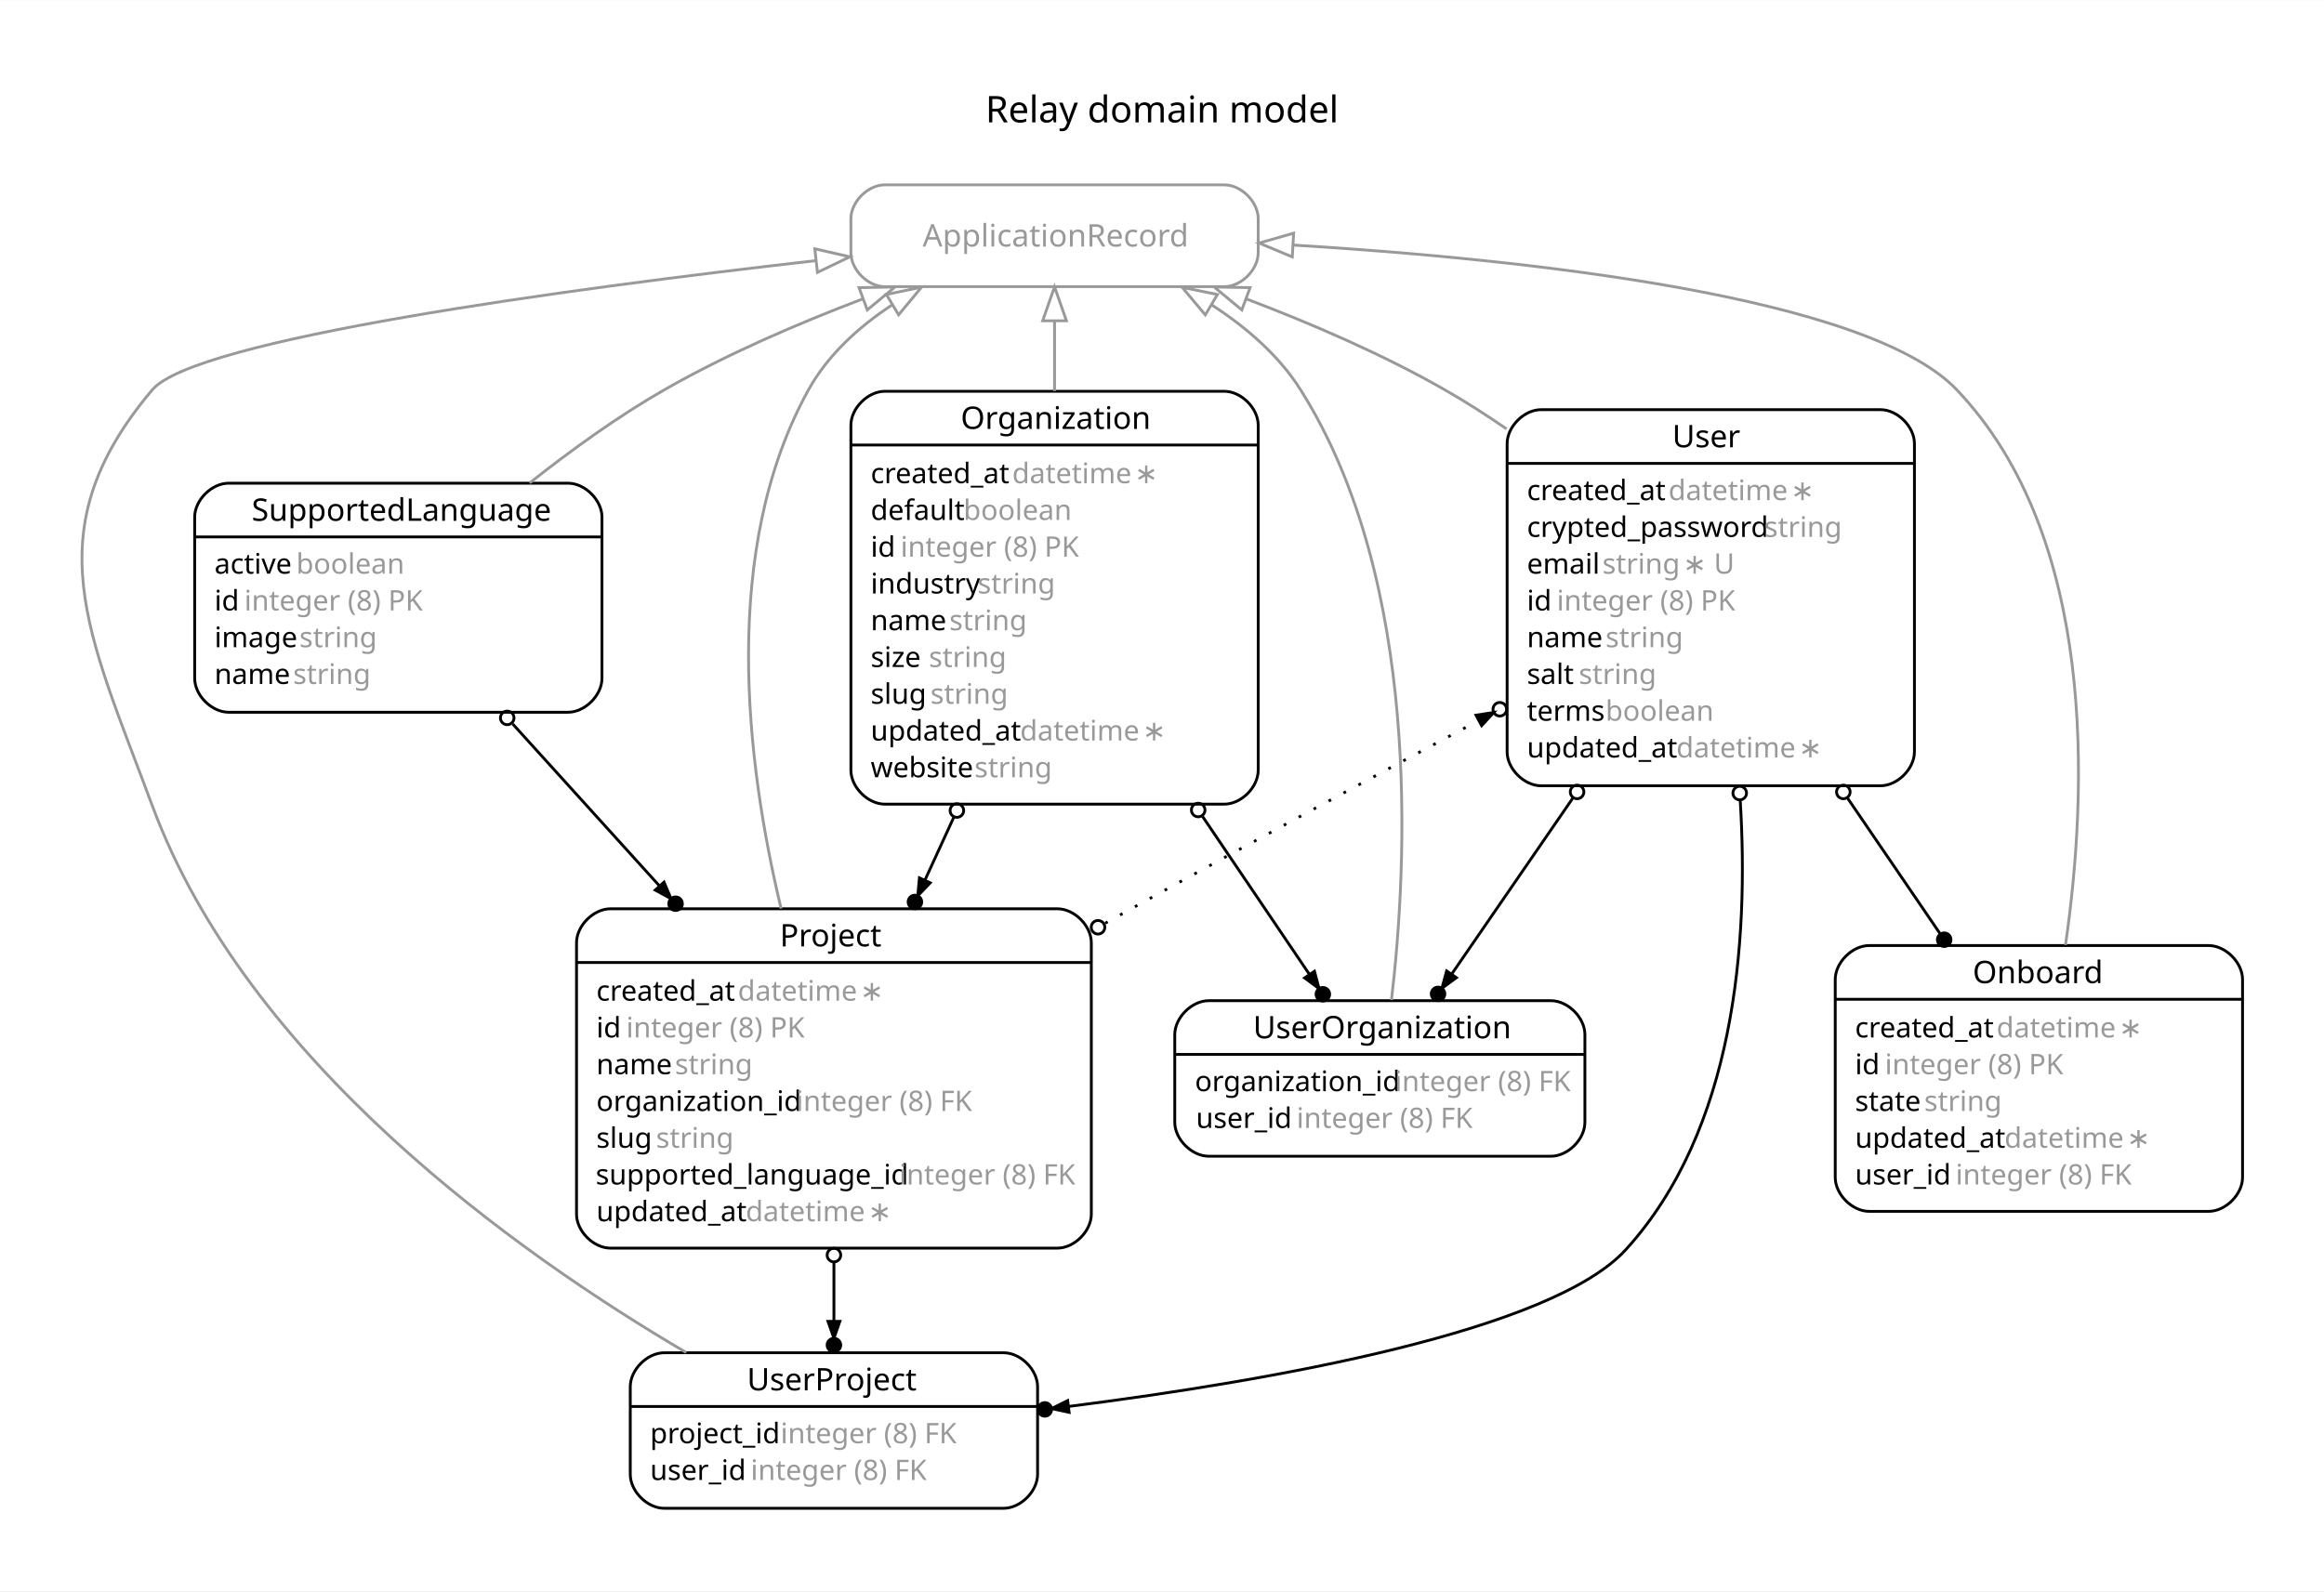
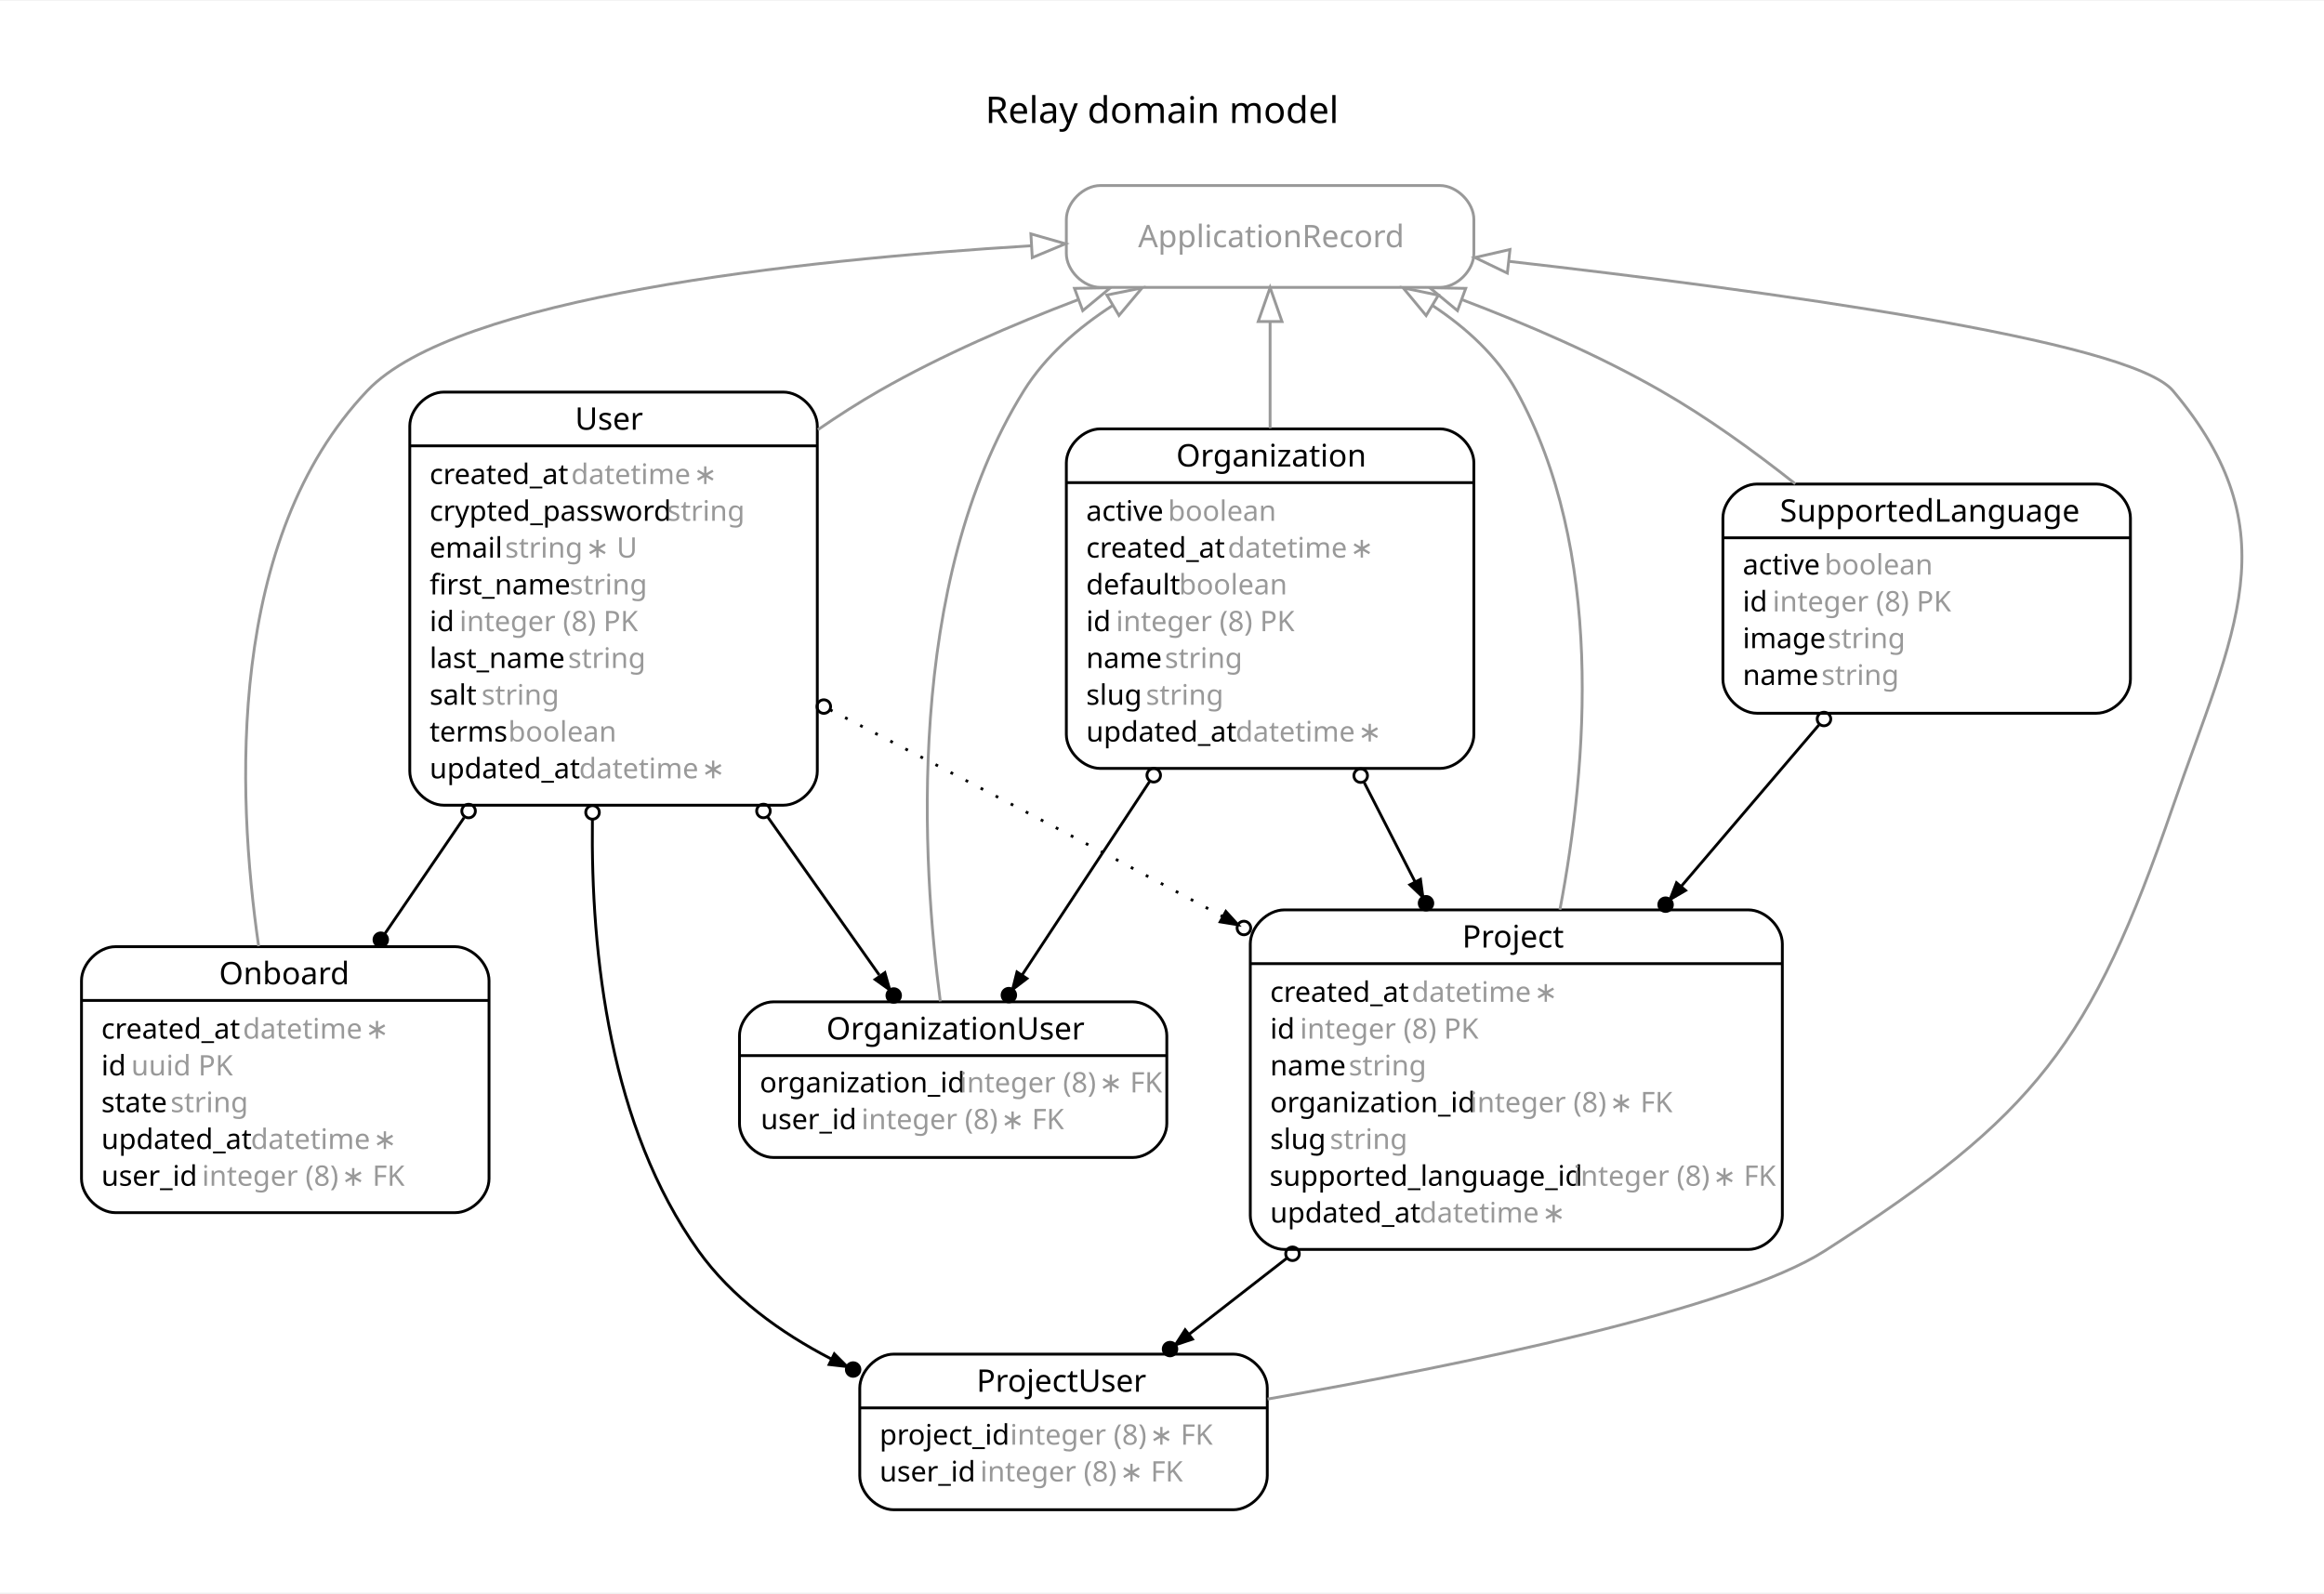
- <svg xmlns="http://www.w3.org/2000/svg" width="822pt" height="563pt" viewBox="0.00 0.00 821.62 562.60">
+ <svg xmlns="http://www.w3.org/2000/svg" width="821pt" height="563pt" viewBox="0.00 0.00 821.20 562.60">
  <g id="graph0" class="graph" transform="scale(1 1) rotate(0) translate(28.8 533.8)">
-     <polygon fill="#ffffff" stroke="transparent" points="-28.8,28.8 -28.8,-533.8 792.823,-533.8 792.823,28.8 -28.8,28.8" />
-     <text text-anchor="middle" x="382.012" y="-490.6" font-family="Arial BoldMT" font-size="13.00" fill="#000000">Relay domain model</text>
+     <polygon fill="#ffffff" stroke="transparent" points="-28.8,28.8 -28.8,-533.8 792.395,-533.8 792.395,28.8 -28.8,28.8" />
+     <text text-anchor="middle" x="381.798" y="-490.6" font-family="Arial BoldMT" font-size="13.00" fill="#000000">Relay domain model</text>
    <g id="node1" class="node">
-       <path fill="none" stroke="#999999" d="M284.023,-432.5C284.023,-432.5 404.023,-432.5 404.023,-432.5 410.023,-432.5 416.023,-438.5 416.023,-444.5 416.023,-444.5 416.023,-456.5 416.023,-456.5 416.023,-462.5 410.023,-468.5 404.023,-468.5 404.023,-468.5 284.023,-468.5 284.023,-468.5 278.023,-468.5 272.023,-462.5 272.023,-456.5 272.023,-456.5 272.023,-444.5 272.023,-444.5 272.023,-438.5 278.023,-432.5 284.023,-432.5" />
-       <text text-anchor="start" x="297.387" y="-446.7" font-family="Arial BoldMT" font-size="11.00" fill="#999999">ApplicationRecord</text>
+       <path fill="none" stroke="#999999" d="M360,-432.5C360,-432.5 480,-432.5 480,-432.5 486,-432.5 492,-438.5 492,-444.5 492,-444.5 492,-456.5 492,-456.5 492,-462.5 486,-468.5 480,-468.5 480,-468.5 360,-468.5 360,-468.5 354,-468.5 348,-462.5 348,-456.5 348,-456.5 348,-444.5 348,-444.5 348,-438.5 354,-432.5 360,-432.5" />
+       <text text-anchor="start" x="373.363" y="-446.7" font-family="Arial BoldMT" font-size="11.00" fill="#999999">ApplicationRecord</text>
    </g>
    <g id="node2" class="node">
-       <path fill="none" stroke="#000000" d="M632.023,-105.5C632.023,-105.5 752.023,-105.5 752.023,-105.5 758.023,-105.5 764.023,-111.5 764.023,-117.5 764.023,-117.5 764.023,-187.5 764.023,-187.5 764.023,-193.5 758.023,-199.5 752.023,-199.5 752.023,-199.5 632.023,-199.5 632.023,-199.5 626.023,-199.5 620.023,-193.5 620.023,-187.5 620.023,-187.5 620.023,-117.5 620.023,-117.5 620.023,-111.5 626.023,-105.5 632.023,-105.5" />
-       <text text-anchor="start" x="668.619" y="-186.2" font-family="Arial BoldMT" font-size="11.00" fill="#000000">Onboard</text>
-       <polyline fill="none" stroke="#000000" points="620.023,-180.5 764.023,-180.5 " />
-       <text text-anchor="start" x="627.023" y="-167" font-family="ArialMT" font-size="10.00" fill="#000000">created_at </text>
-       <text text-anchor="start" x="677.057" y="-167" font-family="Arial ItalicMT" font-size="10.00" fill="#999999">datetime ∗</text>
-       <text text-anchor="start" x="627.023" y="-154" font-family="ArialMT" font-size="10.00" fill="#000000">id </text>
-       <text text-anchor="start" x="637.585" y="-154" font-family="Arial ItalicMT" font-size="10.00" fill="#999999">integer (8) PK</text>
-       <text text-anchor="start" x="627.023" y="-141" font-family="ArialMT" font-size="10.00" fill="#000000">state </text>
-       <text text-anchor="start" x="651.481" y="-141" font-family="Arial ItalicMT" font-size="10.00" fill="#999999">string</text>
-       <text text-anchor="start" x="627.023" y="-128" font-family="ArialMT" font-size="10.00" fill="#000000">updated_at </text>
-       <text text-anchor="start" x="679.85" y="-128" font-family="Arial ItalicMT" font-size="10.00" fill="#999999">datetime ∗</text>
-       <text text-anchor="start" x="627.023" y="-115" font-family="ArialMT" font-size="10.00" fill="#000000">user_id </text>
-       <text text-anchor="start" x="662.599" y="-115" font-family="Arial ItalicMT" font-size="10.00" fill="#999999">integer (8) FK</text>
+       <path fill="none" stroke="#000000" d="M12,-105.5C12,-105.5 132,-105.5 132,-105.5 138,-105.5 144,-111.5 144,-117.5 144,-117.5 144,-187.5 144,-187.5 144,-193.5 138,-199.5 132,-199.5 132,-199.5 12,-199.5 12,-199.5 6,-199.5 0,-193.5 0,-187.5 0,-187.5 0,-117.5 0,-117.5 0,-111.5 6,-105.5 12,-105.5" />
+       <text text-anchor="start" x="48.596" y="-186.2" font-family="Arial BoldMT" font-size="11.00" fill="#000000">Onboard</text>
+       <polyline fill="none" stroke="#000000" points="0,-180.5 144,-180.5 " />
+       <text text-anchor="start" x="7" y="-167" font-family="ArialMT" font-size="10.00" fill="#000000">created_at </text>
+       <text text-anchor="start" x="57.034" y="-167" font-family="Arial ItalicMT" font-size="10.00" fill="#999999">datetime ∗</text>
+       <text text-anchor="start" x="7" y="-154" font-family="ArialMT" font-size="10.00" fill="#000000">id </text>
+       <text text-anchor="start" x="17.561" y="-154" font-family="Arial ItalicMT" font-size="10.00" fill="#999999">uuid PK</text>
+       <text text-anchor="start" x="7" y="-141" font-family="ArialMT" font-size="10.00" fill="#000000">state </text>
+       <text text-anchor="start" x="31.458" y="-141" font-family="Arial ItalicMT" font-size="10.00" fill="#999999">string</text>
+       <text text-anchor="start" x="7" y="-128" font-family="ArialMT" font-size="10.00" fill="#000000">updated_at </text>
+       <text text-anchor="start" x="59.827" y="-128" font-family="Arial ItalicMT" font-size="10.00" fill="#999999">datetime ∗</text>
+       <text text-anchor="start" x="7" y="-115" font-family="ArialMT" font-size="10.00" fill="#000000">user_id </text>
+       <text text-anchor="start" x="42.576" y="-115" font-family="Arial ItalicMT" font-size="10.00" fill="#999999">integer (8) ∗ FK</text>
    </g>
    <g id="edge1" class="edge">
-       <path fill="none" stroke="#999999" d="M428.368,-447.219C511.856,-442.091 631.617,-429.04 663.023,-396 712.593,-343.852 709.354,-254.437 701.427,-199.685" />
-       <polygon fill="none" stroke="#999999" points="428.065,-443.03 416.329,-447.92 428.553,-451.416 428.065,-443.03" />
+       <path fill="none" stroke="#999999" d="M335.655,-447.219C252.168,-442.091 132.406,-429.04 101,-396 51.43,-343.852 54.669,-254.437 62.596,-199.685" />
+       <polygon fill="none" stroke="#999999" points="335.471,-451.416 347.694,-447.92 335.959,-443.03 335.471,-451.416" />
    </g>
    <g id="node3" class="node">
-       <path fill="none" stroke="#000000" d="M284.023,-249.5C284.023,-249.5 404.023,-249.5 404.023,-249.5 410.023,-249.5 416.023,-255.5 416.023,-261.5 416.023,-261.5 416.023,-383.5 416.023,-383.5 416.023,-389.5 410.023,-395.5 404.023,-395.5 404.023,-395.5 284.023,-395.5 284.023,-395.5 278.023,-395.5 272.023,-389.5 272.023,-383.5 272.023,-383.5 272.023,-261.5 272.023,-261.5 272.023,-255.5 278.023,-249.5 284.023,-249.5" />
-       <text text-anchor="start" x="310.839" y="-382.2" font-family="Arial BoldMT" font-size="11.00" fill="#000000">Organization</text>
-       <polyline fill="none" stroke="#000000" points="272.023,-376.5 416.023,-376.5 " />
-       <text text-anchor="start" x="279.023" y="-363" font-family="ArialMT" font-size="10.00" fill="#000000">created_at </text>
-       <text text-anchor="start" x="329.057" y="-363" font-family="Arial ItalicMT" font-size="10.00" fill="#999999">datetime ∗</text>
-       <text text-anchor="start" x="279.023" y="-350" font-family="ArialMT" font-size="10.00" fill="#000000">default </text>
-       <text text-anchor="start" x="311.826" y="-350" font-family="Arial ItalicMT" font-size="10.00" fill="#999999">boolean</text>
-       <text text-anchor="start" x="279.023" y="-337" font-family="ArialMT" font-size="10.00" fill="#000000">id </text>
-       <text text-anchor="start" x="289.585" y="-337" font-family="Arial ItalicMT" font-size="10.00" fill="#999999">integer (8) PK</text>
-       <text text-anchor="start" x="279.023" y="-324" font-family="ArialMT" font-size="10.00" fill="#000000">industry </text>
-       <text text-anchor="start" x="316.816" y="-324" font-family="Arial ItalicMT" font-size="10.00" fill="#999999">string</text>
-       <text text-anchor="start" x="279.023" y="-311" font-family="ArialMT" font-size="10.00" fill="#000000">name </text>
-       <text text-anchor="start" x="306.816" y="-311" font-family="Arial ItalicMT" font-size="10.00" fill="#999999">string</text>
-       <text text-anchor="start" x="279.023" y="-298" font-family="ArialMT" font-size="10.00" fill="#000000">size </text>
-       <text text-anchor="start" x="299.585" y="-298" font-family="Arial ItalicMT" font-size="10.00" fill="#999999">string</text>
-       <text text-anchor="start" x="279.023" y="-285" font-family="ArialMT" font-size="10.00" fill="#000000">slug </text>
-       <text text-anchor="start" x="300.146" y="-285" font-family="Arial ItalicMT" font-size="10.00" fill="#999999">string</text>
-       <text text-anchor="start" x="279.023" y="-272" font-family="ArialMT" font-size="10.00" fill="#000000">updated_at </text>
-       <text text-anchor="start" x="331.85" y="-272" font-family="Arial ItalicMT" font-size="10.00" fill="#999999">datetime ∗</text>
-       <text text-anchor="start" x="279.023" y="-259" font-family="ArialMT" font-size="10.00" fill="#000000">website </text>
-       <text text-anchor="start" x="315.708" y="-259" font-family="Arial ItalicMT" font-size="10.00" fill="#999999">string</text>
+       <path fill="none" stroke="#000000" d="M360,-262.5C360,-262.5 480,-262.5 480,-262.5 486,-262.5 492,-268.5 492,-274.5 492,-274.5 492,-370.5 492,-370.5 492,-376.5 486,-382.5 480,-382.5 480,-382.5 360,-382.5 360,-382.5 354,-382.5 348,-376.5 348,-370.5 348,-370.5 348,-274.5 348,-274.5 348,-268.5 354,-262.5 360,-262.5" />
+       <text text-anchor="start" x="386.815" y="-369.2" font-family="Arial BoldMT" font-size="11.00" fill="#000000">Organization</text>
+       <polyline fill="none" stroke="#000000" points="348,-363.5 492,-363.5 " />
+       <text text-anchor="start" x="355" y="-350" font-family="ArialMT" font-size="10.00" fill="#000000">active </text>
+       <text text-anchor="start" x="383.901" y="-350" font-family="Arial ItalicMT" font-size="10.00" fill="#999999">boolean</text>
+       <text text-anchor="start" x="355" y="-337" font-family="ArialMT" font-size="10.00" fill="#000000">created_at </text>
+       <text text-anchor="start" x="405.034" y="-337" font-family="Arial ItalicMT" font-size="10.00" fill="#999999">datetime ∗</text>
+       <text text-anchor="start" x="355" y="-324" font-family="ArialMT" font-size="10.00" fill="#000000">default </text>
+       <text text-anchor="start" x="387.803" y="-324" font-family="Arial ItalicMT" font-size="10.00" fill="#999999">boolean</text>
+       <text text-anchor="start" x="355" y="-311" font-family="ArialMT" font-size="10.00" fill="#000000">id </text>
+       <text text-anchor="start" x="365.562" y="-311" font-family="Arial ItalicMT" font-size="10.00" fill="#999999">integer (8) PK</text>
+       <text text-anchor="start" x="355" y="-298" font-family="ArialMT" font-size="10.00" fill="#000000">name </text>
+       <text text-anchor="start" x="382.793" y="-298" font-family="Arial ItalicMT" font-size="10.00" fill="#999999">string</text>
+       <text text-anchor="start" x="355" y="-285" font-family="ArialMT" font-size="10.00" fill="#000000">slug </text>
+       <text text-anchor="start" x="376.123" y="-285" font-family="Arial ItalicMT" font-size="10.00" fill="#999999">string</text>
+       <text text-anchor="start" x="355" y="-272" font-family="ArialMT" font-size="10.00" fill="#000000">updated_at </text>
+       <text text-anchor="start" x="407.827" y="-272" font-family="Arial ItalicMT" font-size="10.00" fill="#999999">datetime ∗</text>
    </g>
    <g id="edge2" class="edge">
-       <path fill="none" stroke="#999999" d="M344.023,-420.276C344.023,-412.707 344.023,-404.253 344.023,-395.573" />
-       <polygon fill="none" stroke="#999999" points="339.823,-420.432 344.023,-432.432 348.223,-420.432 339.823,-420.432" />
+       <path fill="none" stroke="#999999" d="M420,-420.228C420,-408.957 420,-395.731 420,-382.715" />
+       <polygon fill="none" stroke="#999999" points="415.8,-420.432 420,-432.432 424.2,-420.432 415.8,-420.432" />
    </g>
    <g id="node4" class="node">
-       <path fill="none" stroke="#000000" d="M187.023,-92.5C187.023,-92.5 345.023,-92.5 345.023,-92.5 351.023,-92.5 357.023,-98.5 357.023,-104.5 357.023,-104.5 357.023,-200.5 357.023,-200.5 357.023,-206.5 351.023,-212.5 345.023,-212.5 345.023,-212.5 187.023,-212.5 187.023,-212.5 181.023,-212.5 175.023,-206.5 175.023,-200.5 175.023,-200.5 175.023,-104.5 175.023,-104.5 175.023,-98.5 181.023,-92.5 187.023,-92.5" />
-       <text text-anchor="start" x="246.905" y="-199.2" font-family="Arial BoldMT" font-size="11.00" fill="#000000">Project</text>
-       <polyline fill="none" stroke="#000000" points="175.023,-193.5 357.023,-193.5 " />
-       <text text-anchor="start" x="182.023" y="-180" font-family="ArialMT" font-size="10.00" fill="#000000">created_at </text>
-       <text text-anchor="start" x="232.057" y="-180" font-family="Arial ItalicMT" font-size="10.00" fill="#999999">datetime ∗</text>
-       <text text-anchor="start" x="182.023" y="-167" font-family="ArialMT" font-size="10.00" fill="#000000">id </text>
-       <text text-anchor="start" x="192.585" y="-167" font-family="Arial ItalicMT" font-size="10.00" fill="#999999">integer (8) PK</text>
-       <text text-anchor="start" x="182.023" y="-154" font-family="ArialMT" font-size="10.00" fill="#000000">name </text>
-       <text text-anchor="start" x="209.816" y="-154" font-family="Arial ItalicMT" font-size="10.00" fill="#999999">string</text>
-       <text text-anchor="start" x="182.023" y="-141" font-family="ArialMT" font-size="10.00" fill="#000000">organization_id </text>
-       <text text-anchor="start" x="252.629" y="-141" font-family="Arial ItalicMT" font-size="10.00" fill="#999999">integer (8) FK</text>
-       <text text-anchor="start" x="182.023" y="-128" font-family="ArialMT" font-size="10.00" fill="#000000">slug </text>
-       <text text-anchor="start" x="203.146" y="-128" font-family="Arial ItalicMT" font-size="10.00" fill="#999999">string</text>
-       <text text-anchor="start" x="181.799" y="-115" font-family="ArialMT" font-size="10.00" fill="#000000">supported_language_id </text>
-       <text text-anchor="start" x="289.114" y="-115" font-family="Arial ItalicMT" font-size="10.00" fill="#999999">integer (8) FK</text>
-       <text text-anchor="start" x="182.023" y="-102" font-family="ArialMT" font-size="10.00" fill="#000000">updated_at </text>
-       <text text-anchor="start" x="234.85" y="-102" font-family="Arial ItalicMT" font-size="10.00" fill="#999999">datetime ∗</text>
+       <path fill="none" stroke="#000000" d="M244.5,-125C244.5,-125 371.5,-125 371.5,-125 377.5,-125 383.5,-131 383.5,-137 383.5,-137 383.5,-168 383.5,-168 383.5,-174 377.5,-180 371.5,-180 371.5,-180 244.5,-180 244.5,-180 238.5,-180 232.5,-174 232.5,-168 232.5,-168 232.5,-137 232.5,-137 232.5,-131 238.5,-125 244.5,-125" />
+       <text text-anchor="start" x="263.203" y="-166.7" font-family="Arial BoldMT" font-size="11.00" fill="#000000">OrganizationUser</text>
+       <polyline fill="none" stroke="#000000" points="232.5,-161 383.5,-161 " />
+       <text text-anchor="start" x="239.665" y="-148" font-family="ArialMT" font-size="10.00" fill="#000000">organization_id </text>
+       <text text-anchor="start" x="310.27" y="-148" font-family="Arial ItalicMT" font-size="10.00" fill="#999999">integer (8) ∗ FK</text>
+       <text text-anchor="start" x="240" y="-135" font-family="ArialMT" font-size="10.00" fill="#000000">user_id </text>
+       <text text-anchor="start" x="275.576" y="-135" font-family="Arial ItalicMT" font-size="10.00" fill="#999999">integer (8) ∗ FK</text>
    </g>
    <g id="edge3" class="edge">
-       <path fill="none" stroke="#999999" d="M286.495,-426.001C274.708,-418.197 263.833,-408.302 257.023,-396 225.881,-339.744 234.893,-264.449 247.355,-212.556" />
-       <polygon fill="none" stroke="#999999" points="284.563,-429.74 297.01,-432.329 288.894,-422.542 284.563,-429.74" />
+       <path fill="none" stroke="#999999" d="M364.425,-426.171C352.211,-418.274 340.652,-408.294 333,-396 290.671,-327.991 297.123,-228.115 303.469,-180.175" />
+       <polygon fill="none" stroke="#999999" points="362.307,-429.798 374.768,-432.319 366.599,-422.577 362.307,-429.798" />
    </g>
    <g id="node5" class="node">
-       <path fill="none" stroke="#000000" d="M52.023,-282C52.023,-282 172.023,-282 172.023,-282 178.023,-282 184.023,-288 184.023,-294 184.023,-294 184.023,-351 184.023,-351 184.023,-357 178.023,-363 172.023,-363 172.023,-363 52.023,-363 52.023,-363 46.023,-363 40.023,-357 40.023,-351 40.023,-351 40.023,-294 40.023,-294 40.023,-288 46.023,-282 52.023,-282" />
-       <text text-anchor="start" x="60.171" y="-349.7" font-family="Arial BoldMT" font-size="11.00" fill="#000000">SupportedLanguage</text>
-       <polyline fill="none" stroke="#000000" points="40.023,-344 184.023,-344 " />
-       <text text-anchor="start" x="47.023" y="-331" font-family="ArialMT" font-size="10.00" fill="#000000">active </text>
-       <text text-anchor="start" x="75.924" y="-331" font-family="Arial ItalicMT" font-size="10.00" fill="#999999">boolean</text>
-       <text text-anchor="start" x="47.023" y="-318" font-family="ArialMT" font-size="10.00" fill="#000000">id </text>
-       <text text-anchor="start" x="57.585" y="-318" font-family="Arial ItalicMT" font-size="10.00" fill="#999999">integer (8) PK</text>
-       <text text-anchor="start" x="47.023" y="-305" font-family="ArialMT" font-size="10.00" fill="#000000">image </text>
-       <text text-anchor="start" x="77.038" y="-305" font-family="Arial ItalicMT" font-size="10.00" fill="#999999">string</text>
-       <text text-anchor="start" x="47.023" y="-292" font-family="ArialMT" font-size="10.00" fill="#000000">name </text>
-       <text text-anchor="start" x="74.816" y="-292" font-family="Arial ItalicMT" font-size="10.00" fill="#999999">string</text>
+       <path fill="none" stroke="#000000" d="M425,-92.5C425,-92.5 589,-92.5 589,-92.5 595,-92.5 601,-98.5 601,-104.5 601,-104.5 601,-200.5 601,-200.5 601,-206.5 595,-212.5 589,-212.5 589,-212.5 425,-212.5 425,-212.5 419,-212.5 413,-206.5 413,-200.5 413,-200.5 413,-104.5 413,-104.5 413,-98.5 419,-92.5 425,-92.5" />
+       <text text-anchor="start" x="487.882" y="-199.2" font-family="Arial BoldMT" font-size="11.00" fill="#000000">Project</text>
+       <polyline fill="none" stroke="#000000" points="413,-193.5 601,-193.5 " />
+       <text text-anchor="start" x="420" y="-180" font-family="ArialMT" font-size="10.00" fill="#000000">created_at </text>
+       <text text-anchor="start" x="470.034" y="-180" font-family="Arial ItalicMT" font-size="10.00" fill="#999999">datetime ∗</text>
+       <text text-anchor="start" x="420" y="-167" font-family="ArialMT" font-size="10.00" fill="#000000">id </text>
+       <text text-anchor="start" x="430.562" y="-167" font-family="Arial ItalicMT" font-size="10.00" fill="#999999">integer (8) PK</text>
+       <text text-anchor="start" x="420" y="-154" font-family="ArialMT" font-size="10.00" fill="#000000">name </text>
+       <text text-anchor="start" x="447.793" y="-154" font-family="Arial ItalicMT" font-size="10.00" fill="#999999">string</text>
+       <text text-anchor="start" x="420" y="-141" font-family="ArialMT" font-size="10.00" fill="#000000">organization_id </text>
+       <text text-anchor="start" x="490.606" y="-141" font-family="Arial ItalicMT" font-size="10.00" fill="#999999">integer (8) ∗ FK</text>
+       <text text-anchor="start" x="420" y="-128" font-family="ArialMT" font-size="10.00" fill="#000000">slug </text>
+       <text text-anchor="start" x="441.123" y="-128" font-family="Arial ItalicMT" font-size="10.00" fill="#999999">string</text>
+       <text text-anchor="start" x="419.81" y="-115" font-family="ArialMT" font-size="10.00" fill="#000000">supported_language_id </text>
+       <text text-anchor="start" x="527.125" y="-115" font-family="Arial ItalicMT" font-size="10.00" fill="#999999">integer (8) ∗ FK</text>
+       <text text-anchor="start" x="420" y="-102" font-family="ArialMT" font-size="10.00" fill="#000000">updated_at </text>
+       <text text-anchor="start" x="472.827" y="-102" font-family="Arial ItalicMT" font-size="10.00" fill="#999999">datetime ∗</text>
    </g>
    <g id="edge4" class="edge">
-       <path fill="none" stroke="#999999" d="M276.212,-428.163C253.265,-419.455 227.921,-408.534 206.023,-396 189.662,-386.635 173.055,-374.641 158.444,-363.07" />
-       <polygon fill="none" stroke="#999999" points="274.897,-432.155 287.609,-432.384 277.814,-424.278 274.897,-432.155" />
+       <path fill="none" stroke="#999999" d="M477.528,-426.001C489.315,-418.197 500.19,-408.302 507,-396 538.121,-339.782 532.286,-264.48 522.408,-212.575" />
+       <polygon fill="none" stroke="#999999" points="475.129,-422.542 467.013,-432.329 479.46,-429.74 475.129,-422.542" />
    </g>
    <g id="node6" class="node">
-       <path fill="none" stroke="#000000" d="M516.023,-256C516.023,-256 636.023,-256 636.023,-256 642.023,-256 648.023,-262 648.023,-268 648.023,-268 648.023,-377 648.023,-377 648.023,-383 642.023,-389 636.023,-389 636.023,-389 516.023,-389 516.023,-389 510.023,-389 504.023,-383 504.023,-377 504.023,-377 504.023,-268 504.023,-268 504.023,-262 510.023,-256 516.023,-256" />
-       <text text-anchor="start" x="562.411" y="-375.7" font-family="Arial BoldMT" font-size="11.00" fill="#000000">User</text>
-       <polyline fill="none" stroke="#000000" points="504.023,-370 648.023,-370 " />
-       <text text-anchor="start" x="511.023" y="-357" font-family="ArialMT" font-size="10.00" fill="#000000">created_at </text>
-       <text text-anchor="start" x="561.057" y="-357" font-family="Arial ItalicMT" font-size="10.00" fill="#999999">datetime ∗</text>
-       <text text-anchor="start" x="511.023" y="-344" font-family="ArialMT" font-size="10.00" fill="#000000">crypted_password </text>
-       <text text-anchor="start" x="594.954" y="-344" font-family="Arial ItalicMT" font-size="10.00" fill="#999999">string</text>
-       <text text-anchor="start" x="511.023" y="-331" font-family="ArialMT" font-size="10.00" fill="#000000">email </text>
-       <text text-anchor="start" x="537.698" y="-331" font-family="Arial ItalicMT" font-size="10.00" fill="#999999">string ∗ U</text>
-       <text text-anchor="start" x="511.023" y="-318" font-family="ArialMT" font-size="10.00" fill="#000000">id </text>
-       <text text-anchor="start" x="521.585" y="-318" font-family="Arial ItalicMT" font-size="10.00" fill="#999999">integer (8) PK</text>
-       <text text-anchor="start" x="511.023" y="-305" font-family="ArialMT" font-size="10.00" fill="#000000">name </text>
-       <text text-anchor="start" x="538.816" y="-305" font-family="Arial ItalicMT" font-size="10.00" fill="#999999">string</text>
-       <text text-anchor="start" x="511.023" y="-292" font-family="ArialMT" font-size="10.00" fill="#000000">salt </text>
-       <text text-anchor="start" x="529.363" y="-292" font-family="Arial ItalicMT" font-size="10.00" fill="#999999">string</text>
-       <text text-anchor="start" x="511.023" y="-279" font-family="ArialMT" font-size="10.00" fill="#000000">terms </text>
-       <text text-anchor="start" x="538.802" y="-279" font-family="Arial ItalicMT" font-size="10.00" fill="#999999">boolean</text>
-       <text text-anchor="start" x="511.023" y="-266" font-family="ArialMT" font-size="10.00" fill="#000000">updated_at </text>
-       <text text-anchor="start" x="563.85" y="-266" font-family="Arial ItalicMT" font-size="10.00" fill="#999999">datetime ∗</text>
+       <path fill="none" stroke="#000000" d="M287,-.5C287,-.5 407,-.5 407,-.5 413,-.5 419,-6.5 419,-12.5 419,-12.5 419,-43.5 419,-43.5 419,-49.5 413,-55.5 407,-55.5 407,-55.5 287,-55.5 287,-55.5 281,-55.5 275,-49.5 275,-43.5 275,-43.5 275,-12.5 275,-12.5 275,-6.5 281,-.5 287,-.5" />
+       <text text-anchor="start" x="316.27" y="-42.2" font-family="Arial BoldMT" font-size="11.00" fill="#000000">ProjectUser</text>
+       <polyline fill="none" stroke="#000000" points="275,-36.5 419,-36.5 " />
+       <text text-anchor="start" x="282" y="-23.5" font-family="ArialMT" font-size="10.00" fill="#000000">project_id </text>
+       <text text-anchor="start" x="328.138" y="-23.5" font-family="Arial ItalicMT" font-size="10.00" fill="#999999">integer (8) ∗ FK</text>
+       <text text-anchor="start" x="282" y="-10.5" font-family="ArialMT" font-size="10.00" fill="#000000">user_id </text>
+       <text text-anchor="start" x="317.576" y="-10.5" font-family="Arial ItalicMT" font-size="10.00" fill="#999999">integer (8) ∗ FK</text>
    </g>
    <g id="edge5" class="edge">
-       <path fill="none" stroke="#999999" d="M411.835,-428.163C434.782,-419.455 460.125,-408.534 482.023,-396 489.305,-391.832 496.635,-387.143 503.816,-382.203" />
-       <polygon fill="none" stroke="#999999" points="410.232,-424.278 400.438,-432.384 413.149,-432.155 410.232,-424.278" />
+       <path fill="none" stroke="#999999" d="M504.414,-441.701C593.745,-431.522 723.933,-413.86 739,-396 781.128,-346.064 760.312,-310.76 739,-249 710.085,-165.207 690.632,-139.827 616,-92 583.767,-71.344 487.277,-51.583 419.113,-39.621" />
+       <polygon fill="none" stroke="#999999" points="503.825,-437.541 492.37,-443.057 504.765,-445.888 503.825,-437.541" />
    </g>
    <g id="node7" class="node">
-       <path fill="none" stroke="#000000" d="M398.523,-125C398.523,-125 519.523,-125 519.523,-125 525.523,-125 531.523,-131 531.523,-137 531.523,-137 531.523,-168 531.523,-168 531.523,-174 525.523,-180 519.523,-180 519.523,-180 398.523,-180 398.523,-180 392.523,-180 386.523,-174 386.523,-168 386.523,-168 386.523,-137 386.523,-137 386.523,-131 392.523,-125 398.523,-125" />
-       <text text-anchor="start" x="414.226" y="-166.7" font-family="Arial BoldMT" font-size="11.00" fill="#000000">UserOrganization</text>
-       <polyline fill="none" stroke="#000000" points="386.523,-161 531.523,-161 " />
-       <text text-anchor="start" x="393.654" y="-148" font-family="ArialMT" font-size="10.00" fill="#000000">organization_id </text>
-       <text text-anchor="start" x="464.26" y="-148" font-family="Arial ItalicMT" font-size="10.00" fill="#999999">integer (8) FK</text>
-       <text text-anchor="start" x="394.023" y="-135" font-family="ArialMT" font-size="10.00" fill="#000000">user_id </text>
-       <text text-anchor="start" x="429.599" y="-135" font-family="Arial ItalicMT" font-size="10.00" fill="#999999">integer (8) FK</text>
+       <path fill="none" stroke="#000000" d="M592,-282C592,-282 712,-282 712,-282 718,-282 724,-288 724,-294 724,-294 724,-351 724,-351 724,-357 718,-363 712,-363 712,-363 592,-363 592,-363 586,-363 580,-357 580,-351 580,-351 580,-294 580,-294 580,-288 586,-282 592,-282" />
+       <text text-anchor="start" x="600.148" y="-349.7" font-family="Arial BoldMT" font-size="11.00" fill="#000000">SupportedLanguage</text>
+       <polyline fill="none" stroke="#000000" points="580,-344 724,-344 " />
+       <text text-anchor="start" x="587" y="-331" font-family="ArialMT" font-size="10.00" fill="#000000">active </text>
+       <text text-anchor="start" x="615.901" y="-331" font-family="Arial ItalicMT" font-size="10.00" fill="#999999">boolean</text>
+       <text text-anchor="start" x="587" y="-318" font-family="ArialMT" font-size="10.00" fill="#000000">id </text>
+       <text text-anchor="start" x="597.562" y="-318" font-family="Arial ItalicMT" font-size="10.00" fill="#999999">integer (8) PK</text>
+       <text text-anchor="start" x="587" y="-305" font-family="ArialMT" font-size="10.00" fill="#000000">image </text>
+       <text text-anchor="start" x="617.015" y="-305" font-family="Arial ItalicMT" font-size="10.00" fill="#999999">string</text>
+       <text text-anchor="start" x="587" y="-292" font-family="ArialMT" font-size="10.00" fill="#000000">name </text>
+       <text text-anchor="start" x="614.793" y="-292" font-family="Arial ItalicMT" font-size="10.00" fill="#999999">string</text>
    </g>
    <g id="edge6" class="edge">
-       <path fill="none" stroke="#999999" d="M399.494,-426.106C411.711,-418.211 423.296,-408.248 431.023,-396 473.823,-328.161 468.774,-228.205 463.136,-180.21" />
-       <polygon fill="none" stroke="#999999" points="397.32,-422.512 389.154,-432.256 401.615,-429.731 397.32,-422.512" />
+       <path fill="none" stroke="#999999" d="M487.812,-428.163C510.758,-419.455 536.102,-408.534 558,-396 574.361,-386.635 590.968,-374.641 605.579,-363.07" />
+       <polygon fill="none" stroke="#999999" points="486.209,-424.278 476.414,-432.384 489.126,-432.155 486.209,-424.278" />
    </g>
    <g id="node8" class="node">
-       <path fill="none" stroke="#000000" d="M206.023,-.5C206.023,-.5 326.023,-.5 326.023,-.5 332.023,-.5 338.023,-6.5 338.023,-12.5 338.023,-12.5 338.023,-43.5 338.023,-43.5 338.023,-49.5 332.023,-55.5 326.023,-55.5 326.023,-55.5 206.023,-55.5 206.023,-55.5 200.023,-55.5 194.023,-49.5 194.023,-43.5 194.023,-43.5 194.023,-12.5 194.023,-12.5 194.023,-6.5 200.023,-.5 206.023,-.5" />
-       <text text-anchor="start" x="235.293" y="-42.2" font-family="Arial BoldMT" font-size="11.00" fill="#000000">UserProject</text>
-       <polyline fill="none" stroke="#000000" points="194.023,-36.5 338.023,-36.5 " />
-       <text text-anchor="start" x="201.023" y="-23.5" font-family="ArialMT" font-size="10.00" fill="#000000">project_id </text>
-       <text text-anchor="start" x="247.161" y="-23.5" font-family="Arial ItalicMT" font-size="10.00" fill="#999999">integer (8) FK</text>
-       <text text-anchor="start" x="201.023" y="-10.5" font-family="ArialMT" font-size="10.00" fill="#000000">user_id </text>
-       <text text-anchor="start" x="236.599" y="-10.5" font-family="Arial ItalicMT" font-size="10.00" fill="#999999">integer (8) FK</text>
+       <path fill="none" stroke="#000000" d="M128,-249.5C128,-249.5 248,-249.5 248,-249.5 254,-249.5 260,-255.5 260,-261.5 260,-261.5 260,-383.5 260,-383.5 260,-389.5 254,-395.5 248,-395.5 248,-395.5 128,-395.5 128,-395.5 122,-395.5 116,-389.5 116,-383.5 116,-383.5 116,-261.5 116,-261.5 116,-255.5 122,-249.5 128,-249.5" />
+       <text text-anchor="start" x="174.388" y="-382.2" font-family="Arial BoldMT" font-size="11.00" fill="#000000">User</text>
+       <polyline fill="none" stroke="#000000" points="116,-376.5 260,-376.5 " />
+       <text text-anchor="start" x="123" y="-363" font-family="ArialMT" font-size="10.00" fill="#000000">created_at </text>
+       <text text-anchor="start" x="173.034" y="-363" font-family="Arial ItalicMT" font-size="10.00" fill="#999999">datetime ∗</text>
+       <text text-anchor="start" x="123" y="-350" font-family="ArialMT" font-size="10.00" fill="#000000">crypted_password </text>
+       <text text-anchor="start" x="206.931" y="-350" font-family="Arial ItalicMT" font-size="10.00" fill="#999999">string</text>
+       <text text-anchor="start" x="123" y="-337" font-family="ArialMT" font-size="10.00" fill="#000000">email </text>
+       <text text-anchor="start" x="149.675" y="-337" font-family="Arial ItalicMT" font-size="10.00" fill="#999999">string ∗ U</text>
+       <text text-anchor="start" x="123" y="-324" font-family="ArialMT" font-size="10.00" fill="#000000">first_name </text>
+       <text text-anchor="start" x="172.463" y="-324" font-family="Arial ItalicMT" font-size="10.00" fill="#999999">string</text>
+       <text text-anchor="start" x="123" y="-311" font-family="ArialMT" font-size="10.00" fill="#000000">id </text>
+       <text text-anchor="start" x="133.561" y="-311" font-family="Arial ItalicMT" font-size="10.00" fill="#999999">integer (8) PK</text>
+       <text text-anchor="start" x="123" y="-298" font-family="ArialMT" font-size="10.00" fill="#000000">last_name </text>
+       <text text-anchor="start" x="171.916" y="-298" font-family="Arial ItalicMT" font-size="10.00" fill="#999999">string</text>
+       <text text-anchor="start" x="123" y="-285" font-family="ArialMT" font-size="10.00" fill="#000000">salt </text>
+       <text text-anchor="start" x="141.34" y="-285" font-family="Arial ItalicMT" font-size="10.00" fill="#999999">string</text>
+       <text text-anchor="start" x="123" y="-272" font-family="ArialMT" font-size="10.00" fill="#000000">terms </text>
+       <text text-anchor="start" x="150.778" y="-272" font-family="Arial ItalicMT" font-size="10.00" fill="#999999">boolean</text>
+       <text text-anchor="start" x="123" y="-259" font-family="ArialMT" font-size="10.00" fill="#000000">updated_at </text>
+       <text text-anchor="start" x="175.827" y="-259" font-family="Arial ItalicMT" font-size="10.00" fill="#999999">datetime ∗</text>
    </g>
    <g id="edge7" class="edge">
-       <path fill="none" stroke="#999999" d="M259.609,-441.701C170.278,-431.522 40.09,-413.86 25.023,-396 -17.105,-346.064 2.308,-310.257 25.023,-249 58.528,-158.647 153.563,-90.948 213.797,-55.586" />
-       <polygon fill="none" stroke="#999999" points="259.259,-445.888 271.653,-443.057 260.198,-437.541 259.259,-445.888" />
+       <path fill="none" stroke="#999999" d="M352.188,-428.163C329.242,-419.455 303.898,-408.534 282,-396 274.719,-391.832 267.388,-387.143 260.207,-382.203" />
+       <polygon fill="none" stroke="#999999" points="350.874,-432.155 363.586,-432.384 353.791,-424.278 350.874,-432.155" />
+     </g>
+     <g id="edge10" class="edge">
+       <path fill="none" stroke="#000000" d="M377.382,-257.812C362.145,-234.684 345.503,-209.425 332.339,-189.443" />
+       <ellipse fill="none" stroke="#000000" cx="378.877" cy="-260.082" rx="2.4" ry="2.4" />
+       <ellipse fill="#000000" stroke="#000000" cx="327.686" cy="-182.38" rx="2.4" ry="2.4" />
+       <polygon fill="#000000" stroke="#000000" points="334.061,-188.239 329.006,-184.384 330.553,-190.55 334.061,-188.239" />
+     </g>
+     <g id="edge9" class="edge">
+       <path fill="none" stroke="#000000" d="M453.242,-257.545C459.13,-246.04 465.284,-234.015 471.238,-222.381" />
+       <ellipse fill="none" stroke="#000000" cx="452.011" cy="-259.949" rx="2.4" ry="2.4" />
+       <ellipse fill="#000000" stroke="#000000" cx="475.088" cy="-214.856" rx="2.4" ry="2.4" />
+       <polygon fill="#000000" stroke="#000000" points="473.131,-223.291 473.995,-216.993 469.392,-221.377 473.131,-223.291" />
+     </g>
+     <g id="edge14" class="edge">
+       <path fill="none" stroke="#000000" d="M425.952,-89.435C414.09,-80.205 402.259,-70.999 391.502,-62.629" />
+       <ellipse fill="none" stroke="#000000" cx="427.918" cy="-90.964" rx="2.4" ry="2.4" />
+       <ellipse fill="#000000" stroke="#000000" cx="384.636" cy="-57.286" rx="2.4" ry="2.4" />
+       <polygon fill="#000000" stroke="#000000" points="392.555,-60.787 386.53,-58.76 389.976,-64.102 392.555,-60.787" />
+     </g>
+     <g id="edge12" class="edge">
+       <path fill="none" stroke="#000000" d="M613.907,-277.839C599.066,-260.44 581.721,-240.104 565.373,-220.938" />
+       <ellipse fill="none" stroke="#000000" cx="615.711" cy="-279.955" rx="2.4" ry="2.4" />
+       <ellipse fill="#000000" stroke="#000000" cx="559.75" cy="-214.345" rx="2.4" ry="2.4" />
+       <polygon fill="#000000" stroke="#000000" points="566.799,-219.373 561.308,-216.171 563.603,-222.099 566.799,-219.373" />
+     </g>
+     <g id="edge8" class="edge">
+       <path fill="none" stroke="#000000" d="M135.179,-245.09C125.668,-231.152 115.97,-216.938 107.118,-203.966" />
+       <ellipse fill="none" stroke="#000000" cx="136.78" cy="-247.436" rx="2.4" ry="2.4" />
+       <ellipse fill="#000000" stroke="#000000" cx="105.752" cy="-201.964" rx="2.4" ry="2.4" />
    </g>
    <g id="edge11" class="edge">
-       <path fill="none" stroke="#000000" d="M308.379,-244.815C304.983,-237.412 301.552,-229.934 298.19,-222.608" />
-       <ellipse fill="none" stroke="#000000" cx="309.491" cy="-247.237" rx="2.4" ry="2.4" />
-       <ellipse fill="#000000" stroke="#000000" cx="294.661" cy="-214.916" rx="2.4" ry="2.4" />
-       <polygon fill="#000000" stroke="#000000" points="300.073,-221.675 295.662,-217.097 296.255,-223.427 300.073,-221.675" />
+       <path fill="none" stroke="#000000" d="M242.429,-245.392C256.151,-225.952 270.265,-205.957 281.867,-189.522" />
+       <ellipse fill="none" stroke="#000000" cx="240.971" cy="-247.457" rx="2.4" ry="2.4" />
+       <ellipse fill="#000000" stroke="#000000" cx="287.002" cy="-182.247" rx="2.4" ry="2.4" />
+       <polygon fill="#000000" stroke="#000000" points="283.873,-190.321 285.618,-184.208 280.442,-187.899 283.873,-190.321" />
    </g>
-     <g id="edge9" class="edge">
-       <path fill="none" stroke="#000000" d="M396.185,-245.392C409.335,-225.952 422.861,-205.957 433.979,-189.522" />
-       <ellipse fill="none" stroke="#000000" cx="394.806" cy="-247.43" rx="2.4" ry="2.4" />
-       <ellipse fill="#000000" stroke="#000000" cx="438.882" cy="-182.275" rx="2.4" ry="2.4" />
-       <polygon fill="#000000" stroke="#000000" points="435.914,-190.409 437.537,-184.262 432.435,-188.055 435.914,-190.409" />
-     </g>
-     <g id="edge14" class="edge">
-       <path fill="none" stroke="#000000" stroke-dasharray="1,5" d="M361.944,-207.394C365.342,-209.292 368.709,-211.165 372.023,-213 411.891,-235.072 456.455,-259.07 493.738,-278.959" />
-       <ellipse fill="none" stroke="#000000" cx="359.388" cy="-205.965" rx="2.4" ry="2.4" />
-       <ellipse fill="none" stroke="#000000" cx="501.432" cy="-283.059" rx="2.4" ry="2.4" />
-       <polygon fill="#000000" stroke="#000000" points="493.031,-280.962 499.314,-281.93 495.007,-277.255 493.031,-280.962" />
+     <g id="edge16" class="edge">
+       <path fill="none" stroke="#000000" stroke-dasharray="1,5" d="M264.492,-283.223C304.413,-262.57 353.982,-236.687 398,-213 399.671,-212.101 401.355,-211.193 403.049,-210.277" />
+       <ellipse fill="none" stroke="#000000" cx="262.299" cy="-284.357" rx="2.4" ry="2.4" />
+       <ellipse fill="none" stroke="#000000" cx="410.74" cy="-206.103" rx="2.4" ry="2.4" />
+       <polygon fill="#000000" stroke="#000000" points="404.359,-211.955 408.63,-207.248 402.355,-208.264 404.359,-211.955" />
    </g>
    <g id="edge13" class="edge">
-       <path fill="none" stroke="#000000" d="M266.023,-87.633C266.023,-80.454 266.023,-73.322 266.023,-66.62" />
-       <ellipse fill="none" stroke="#000000" cx="266.023" cy="-90.038" rx="2.4" ry="2.4" />
-       <ellipse fill="#000000" stroke="#000000" cx="266.023" cy="-58.212" rx="2.4" ry="2.4" />
-       <polygon fill="#000000" stroke="#000000" points="268.123,-66.612 266.023,-60.612 263.923,-66.612 268.123,-66.612" />
-     </g>
-     <g id="edge12" class="edge">
-       <path fill="none" stroke="#000000" d="M152.48,-277.839C168.313,-260.362 186.829,-239.922 204.26,-220.68" />
-       <ellipse fill="none" stroke="#000000" cx="150.521" cy="-280.002" rx="2.4" ry="2.4" />
-       <ellipse fill="#000000" stroke="#000000" cx="210.042" cy="-214.298" rx="2.4" ry="2.4" />
-       <polygon fill="#000000" stroke="#000000" points="205.959,-221.933 208.431,-216.076 202.846,-219.113 205.959,-221.933" />
-     </g>
-     <g id="edge8" class="edge">
-       <path fill="none" stroke="#000000" d="M624.253,-251.819C635.239,-235.718 646.707,-218.911 657.019,-203.8" />
-       <ellipse fill="none" stroke="#000000" cx="622.889" cy="-253.817" rx="2.4" ry="2.4" />
-       <ellipse fill="#000000" stroke="#000000" cx="658.542" cy="-201.567" rx="2.4" ry="2.4" />
-     </g>
-     <g id="edge15" class="edge">
-       <path fill="none" stroke="#000000" d="M527.355,-251.786C512.639,-230.404 497.069,-207.78 484.514,-189.538" />
-       <ellipse fill="none" stroke="#000000" cx="528.757" cy="-253.822" rx="2.4" ry="2.4" />
-       <ellipse fill="#000000" stroke="#000000" cx="479.605" cy="-182.405" rx="2.4" ry="2.4" />
-       <polygon fill="#000000" stroke="#000000" points="486.097,-188.134 480.965,-184.382 482.637,-190.515 486.097,-188.134" />
-     </g>
-     <g id="edge16" class="edge">
-       <path fill="none" stroke="#000000" d="M586.426,-250.966C589.559,-200.387 584.48,-134.308 546.023,-92 519.903,-63.264 421.919,-45.804 349.186,-36.536" />
-       <ellipse fill="none" stroke="#000000" cx="586.26" cy="-253.417" rx="2.4" ry="2.4" />
-       <ellipse fill="#000000" stroke="#000000" cx="340.58" cy="-35.469" rx="2.4" ry="2.4" />
-       <polygon fill="#000000" stroke="#000000" points="349.175,-34.419 342.962,-35.764 348.657,-38.587 349.175,-34.419" />
+       <path fill="none" stroke="#000000" d="M180.531,-244.446C179.924,-196.356 186.78,-135.745 218,-92 229.702,-75.603 246.818,-63.187 264.78,-53.871" />
+       <ellipse fill="none" stroke="#000000" cx="180.577" cy="-246.956" rx="2.4" ry="2.4" />
+       <ellipse fill="#000000" stroke="#000000" cx="272.658" cy="-50.055" rx="2.4" ry="2.4" />
+       <polygon fill="#000000" stroke="#000000" points="266.013,-55.607 270.498,-51.101 264.182,-51.827 266.013,-55.607" />
    </g>
  </g>
</svg>
